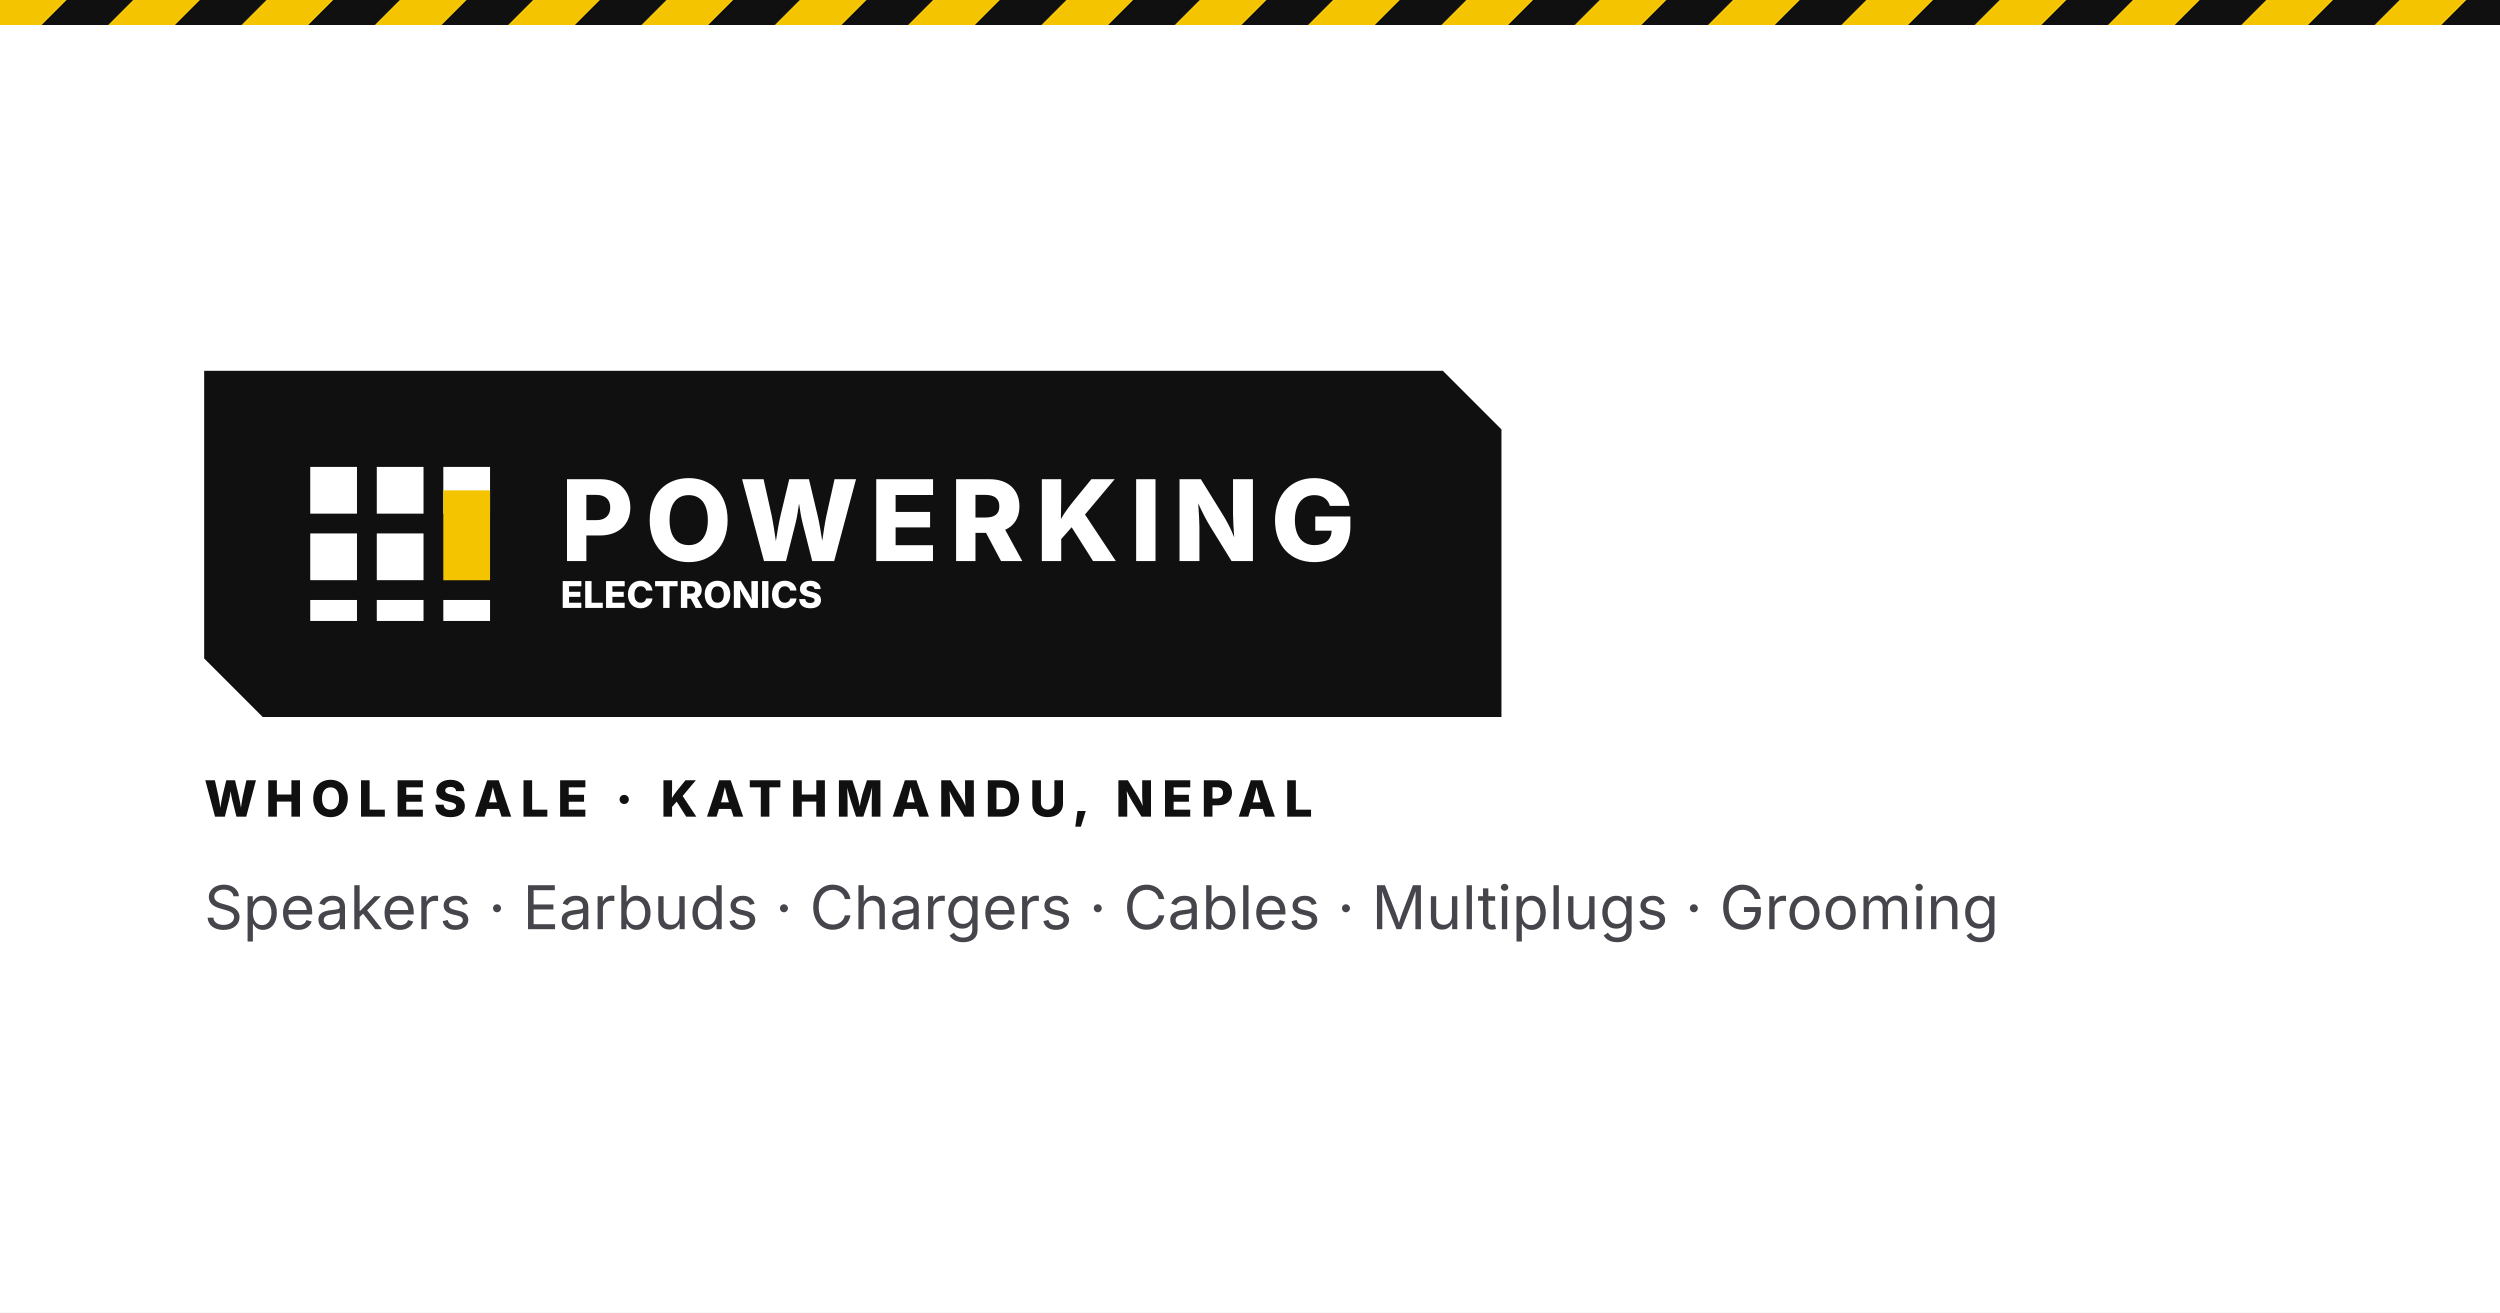
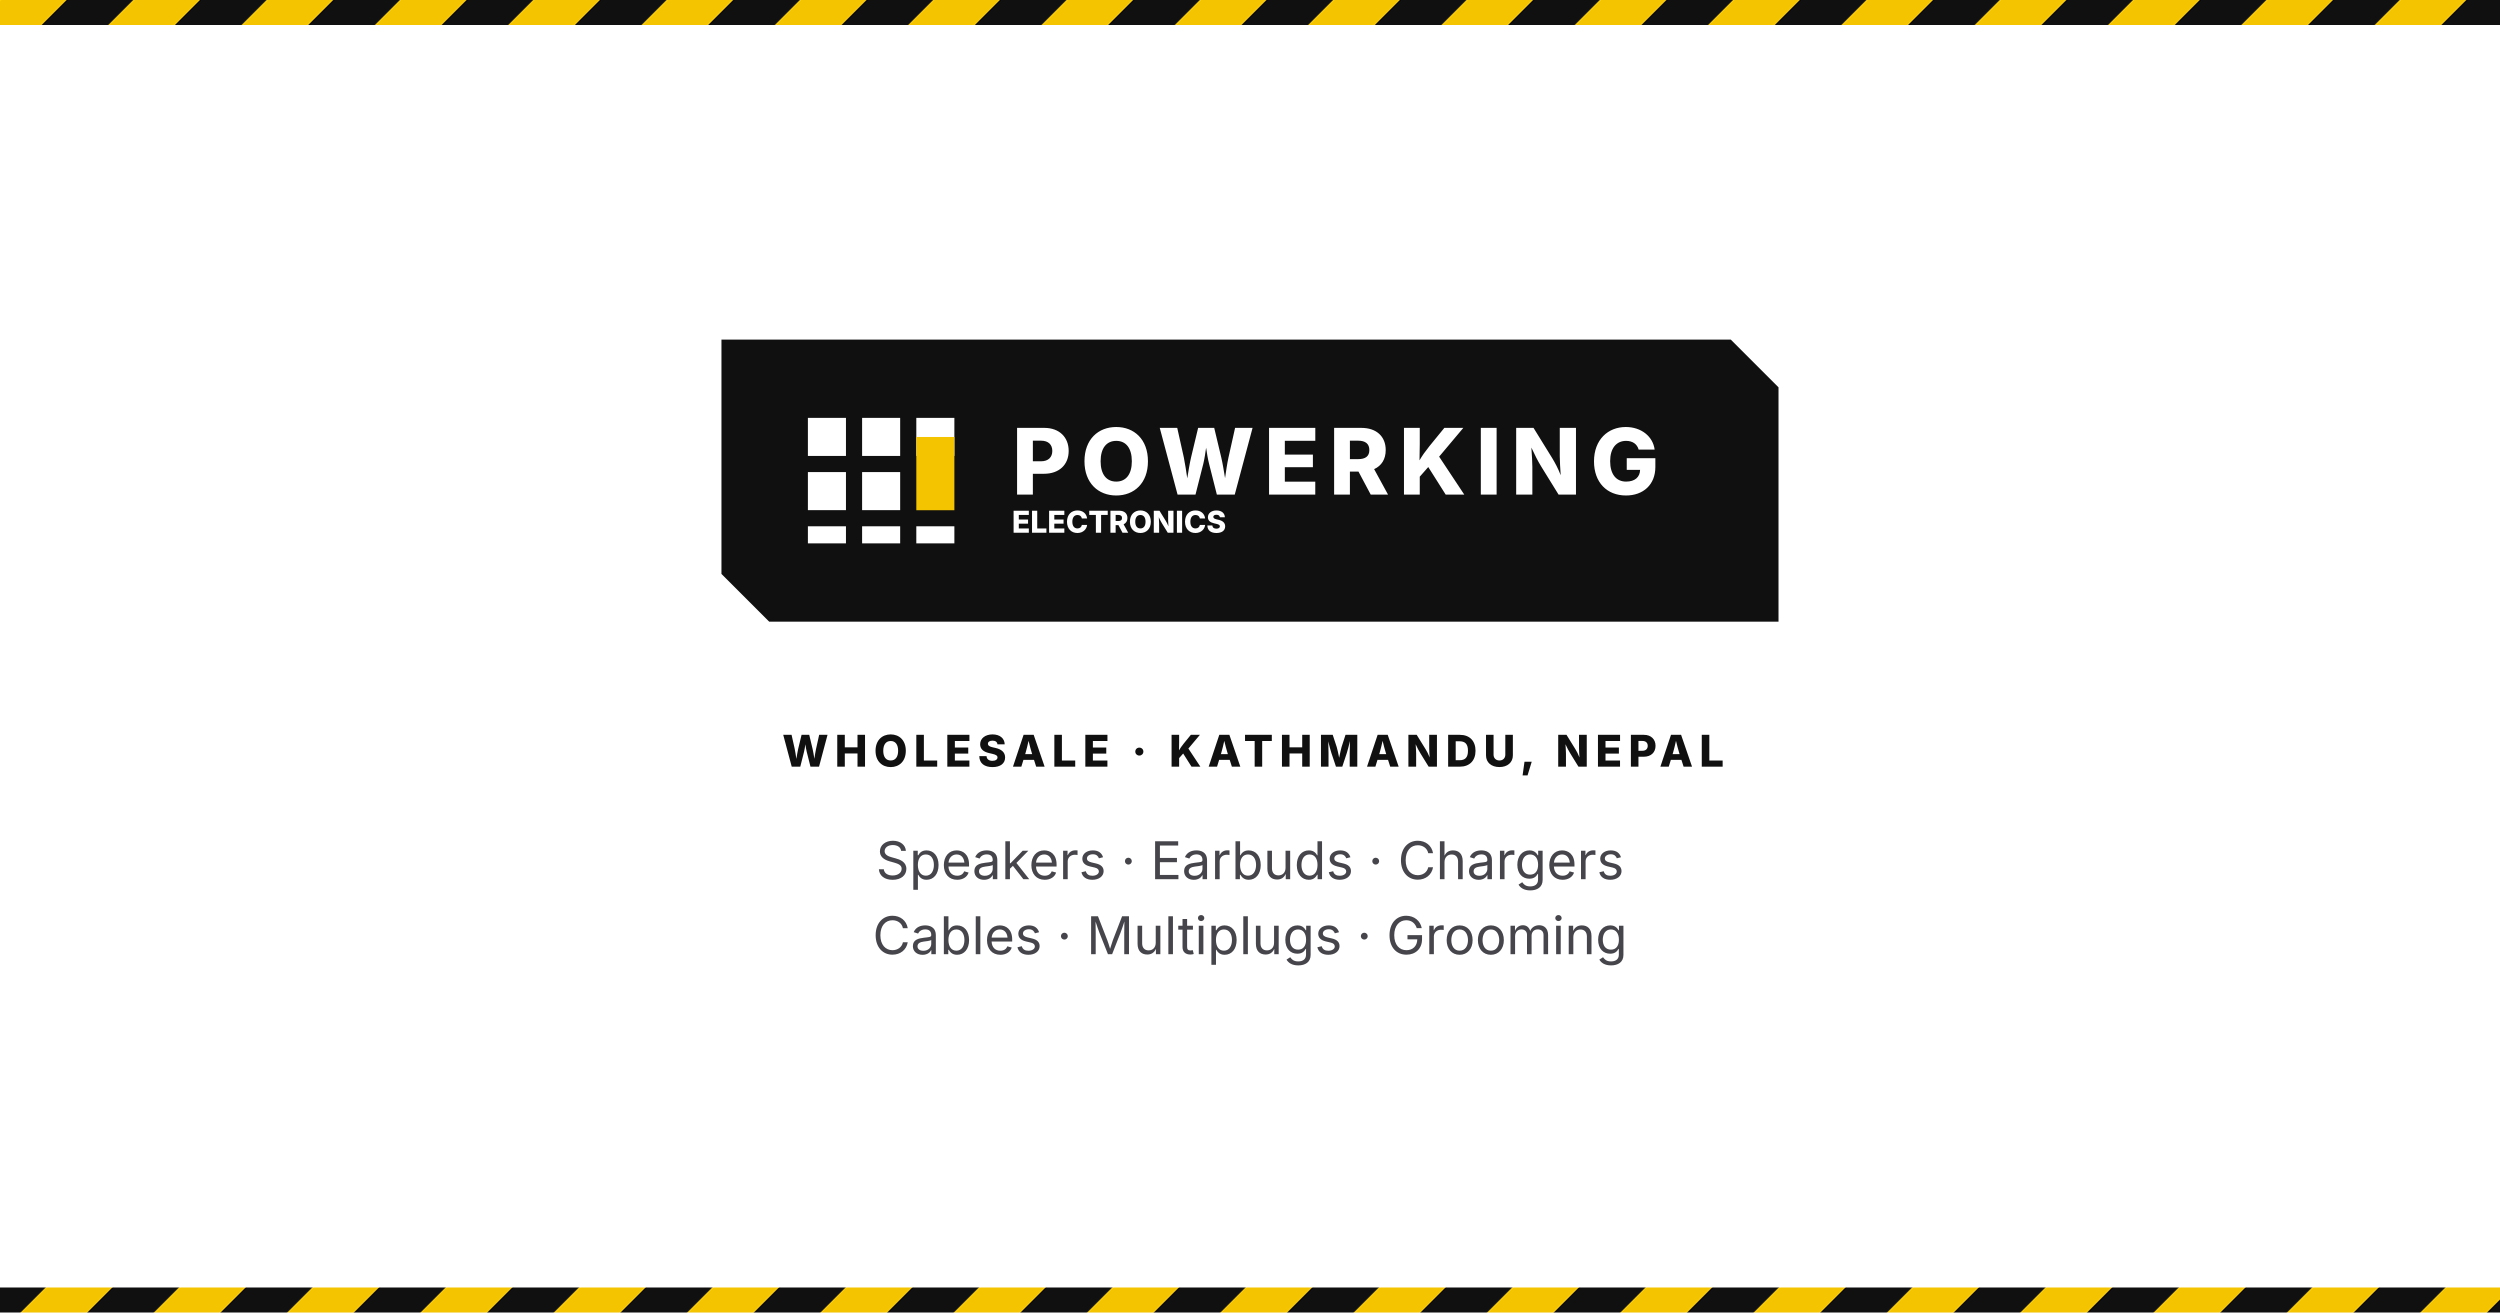
- <svg xmlns="http://www.w3.org/2000/svg" viewBox="0 0 1200 630" width="1200" height="630">
+ <svg xmlns="http://www.w3.org/2000/svg" viewBox="0 0 1200 630" width="1200" height="630" role="img" aria-label="PowerKing Electronics — wholesale consumer electronics, Kathmandu, Nepal">
  <defs>
    <pattern id="haz" width="45.25" height="45.25" patternUnits="userSpaceOnUse" patternTransform="rotate(45)">
      <rect width="22.6" height="45.25" fill="#F4C400" />
      <rect x="22.6" width="22.6" height="45.25" fill="#101010" />
    </pattern>
  </defs>
  <rect width="1200" height="630" fill="#FFFFFF" />
-   <g transform="translate(98 178)">
-     <g transform="translate(0 0)">
-       <path d="M0 0 H594.578 L622.7 28.121 V166.171 H28.121 L0 138.05 Z" fill="#101010" />
-       <rect x="50.92" y="46.12" width="22.43" height="22.43" fill="#FFFFFF" />
-       <rect x="82.86" y="46.12" width="22.43" height="22.43" fill="#FFFFFF" />
-       <rect x="114.79" y="46.12" width="22.43" height="22.43" fill="#FFFFFF" />
-       <rect x="50.92" y="78.05" width="22.43" height="22.43" fill="#FFFFFF" />
-       <rect x="82.86" y="78.05" width="22.43" height="22.43" fill="#FFFFFF" />
-       <rect x="50.92" y="109.99" width="22.43" height="10.07" fill="#FFFFFF" />
-       <rect x="82.86" y="109.99" width="22.43" height="10.07" fill="#FFFFFF" />
-       <rect x="114.79" y="109.99" width="22.43" height="10.07" fill="#FFFFFF" />
-       <rect x="114.79" y="57.37" width="22.43" height="43.15" fill="#F4C400" />
-       <text x="171.1" y="91.3" font-family="Archivo, Inter, Arial, sans-serif" font-size="54" font-weight="800" letter-spacing="5.40" fill="#FFFFFF">POWERKING</text>
-       <text x="171.1" y="113.8" textLength="400.6" lengthAdjust="spacing" font-family="Archivo, Inter, Arial, sans-serif" font-size="17.7" font-weight="800" fill="#FFFFFF">ELECTRONICS</text>
+   <g id="safe">
+     <g transform="translate(346.3 163)">
+       <g transform="translate(0 0)">
+         <path d="M0 0 H484.471 L507.385 22.914 V135.399 H22.914 L0 112.485 Z" fill="#101010" />
+         <rect x="41.49" y="37.58" width="18.27" height="18.27" fill="#FFFFFF" />
+         <rect x="67.51" y="37.58" width="18.27" height="18.27" fill="#FFFFFF" />
+         <rect x="93.53" y="37.58" width="18.27" height="18.27" fill="#FFFFFF" />
+         <rect x="41.49" y="63.60" width="18.27" height="18.27" fill="#FFFFFF" />
+         <rect x="67.51" y="63.60" width="18.27" height="18.27" fill="#FFFFFF" />
+         <rect x="41.49" y="89.62" width="18.27" height="8.20" fill="#FFFFFF" />
+         <rect x="67.51" y="89.62" width="18.27" height="8.20" fill="#FFFFFF" />
+         <rect x="93.53" y="89.62" width="18.27" height="8.20" fill="#FFFFFF" />
+         <rect x="93.53" y="46.75" width="18.27" height="35.16" fill="#F4C400" />
+         <text x="139.4" y="74.4" font-family="Archivo, Inter, Arial, sans-serif" font-size="44" font-weight="800" letter-spacing="4.40" fill="#FFFFFF">POWERKING</text>
+         <text x="139.4" y="92.7" textLength="326.5" lengthAdjust="spacing" font-family="Archivo, Inter, Arial, sans-serif" font-size="14.5" font-weight="800" fill="#FFFFFF">ELECTRONICS</text>
+       </g>
    </g>
+     <text x="601.5" y="368" text-anchor="middle" font-family="Archivo, Inter, Arial, sans-serif" font-size="21" font-weight="800" letter-spacing="3" fill="#101010">WHOLESALE · KATHMANDU, NEPAL</text>
+     <text x="600.0" y="422" text-anchor="middle" font-family="Archivo, Inter, Arial, sans-serif" font-size="25" font-weight="400" letter-spacing="0" fill="#45454B">Speakers · Earbuds · Chargers</text>
+     <text x="600.0" y="458" text-anchor="middle" font-family="Archivo, Inter, Arial, sans-serif" font-size="25" font-weight="400" letter-spacing="0" fill="#45454B">Cables · Multiplugs · Grooming</text>
  </g>
-   <text x="98" y="392" font-family="Archivo, Inter, Arial, sans-serif" font-size="24" font-weight="800" letter-spacing="4" fill="#101010">WHOLESALE · KATHMANDU, NEPAL</text>
-   <text x="98" y="446" font-family="Archivo, Inter, Arial, sans-serif" font-size="29" fill="#45454B">Speakers · Earbuds · Chargers · Cables · Multiplugs · Grooming</text>
  <rect y="0" width="1200" height="12" fill="url(#haz)" />
+   <rect y="618" width="1200" height="12" fill="url(#haz)" />
</svg>
